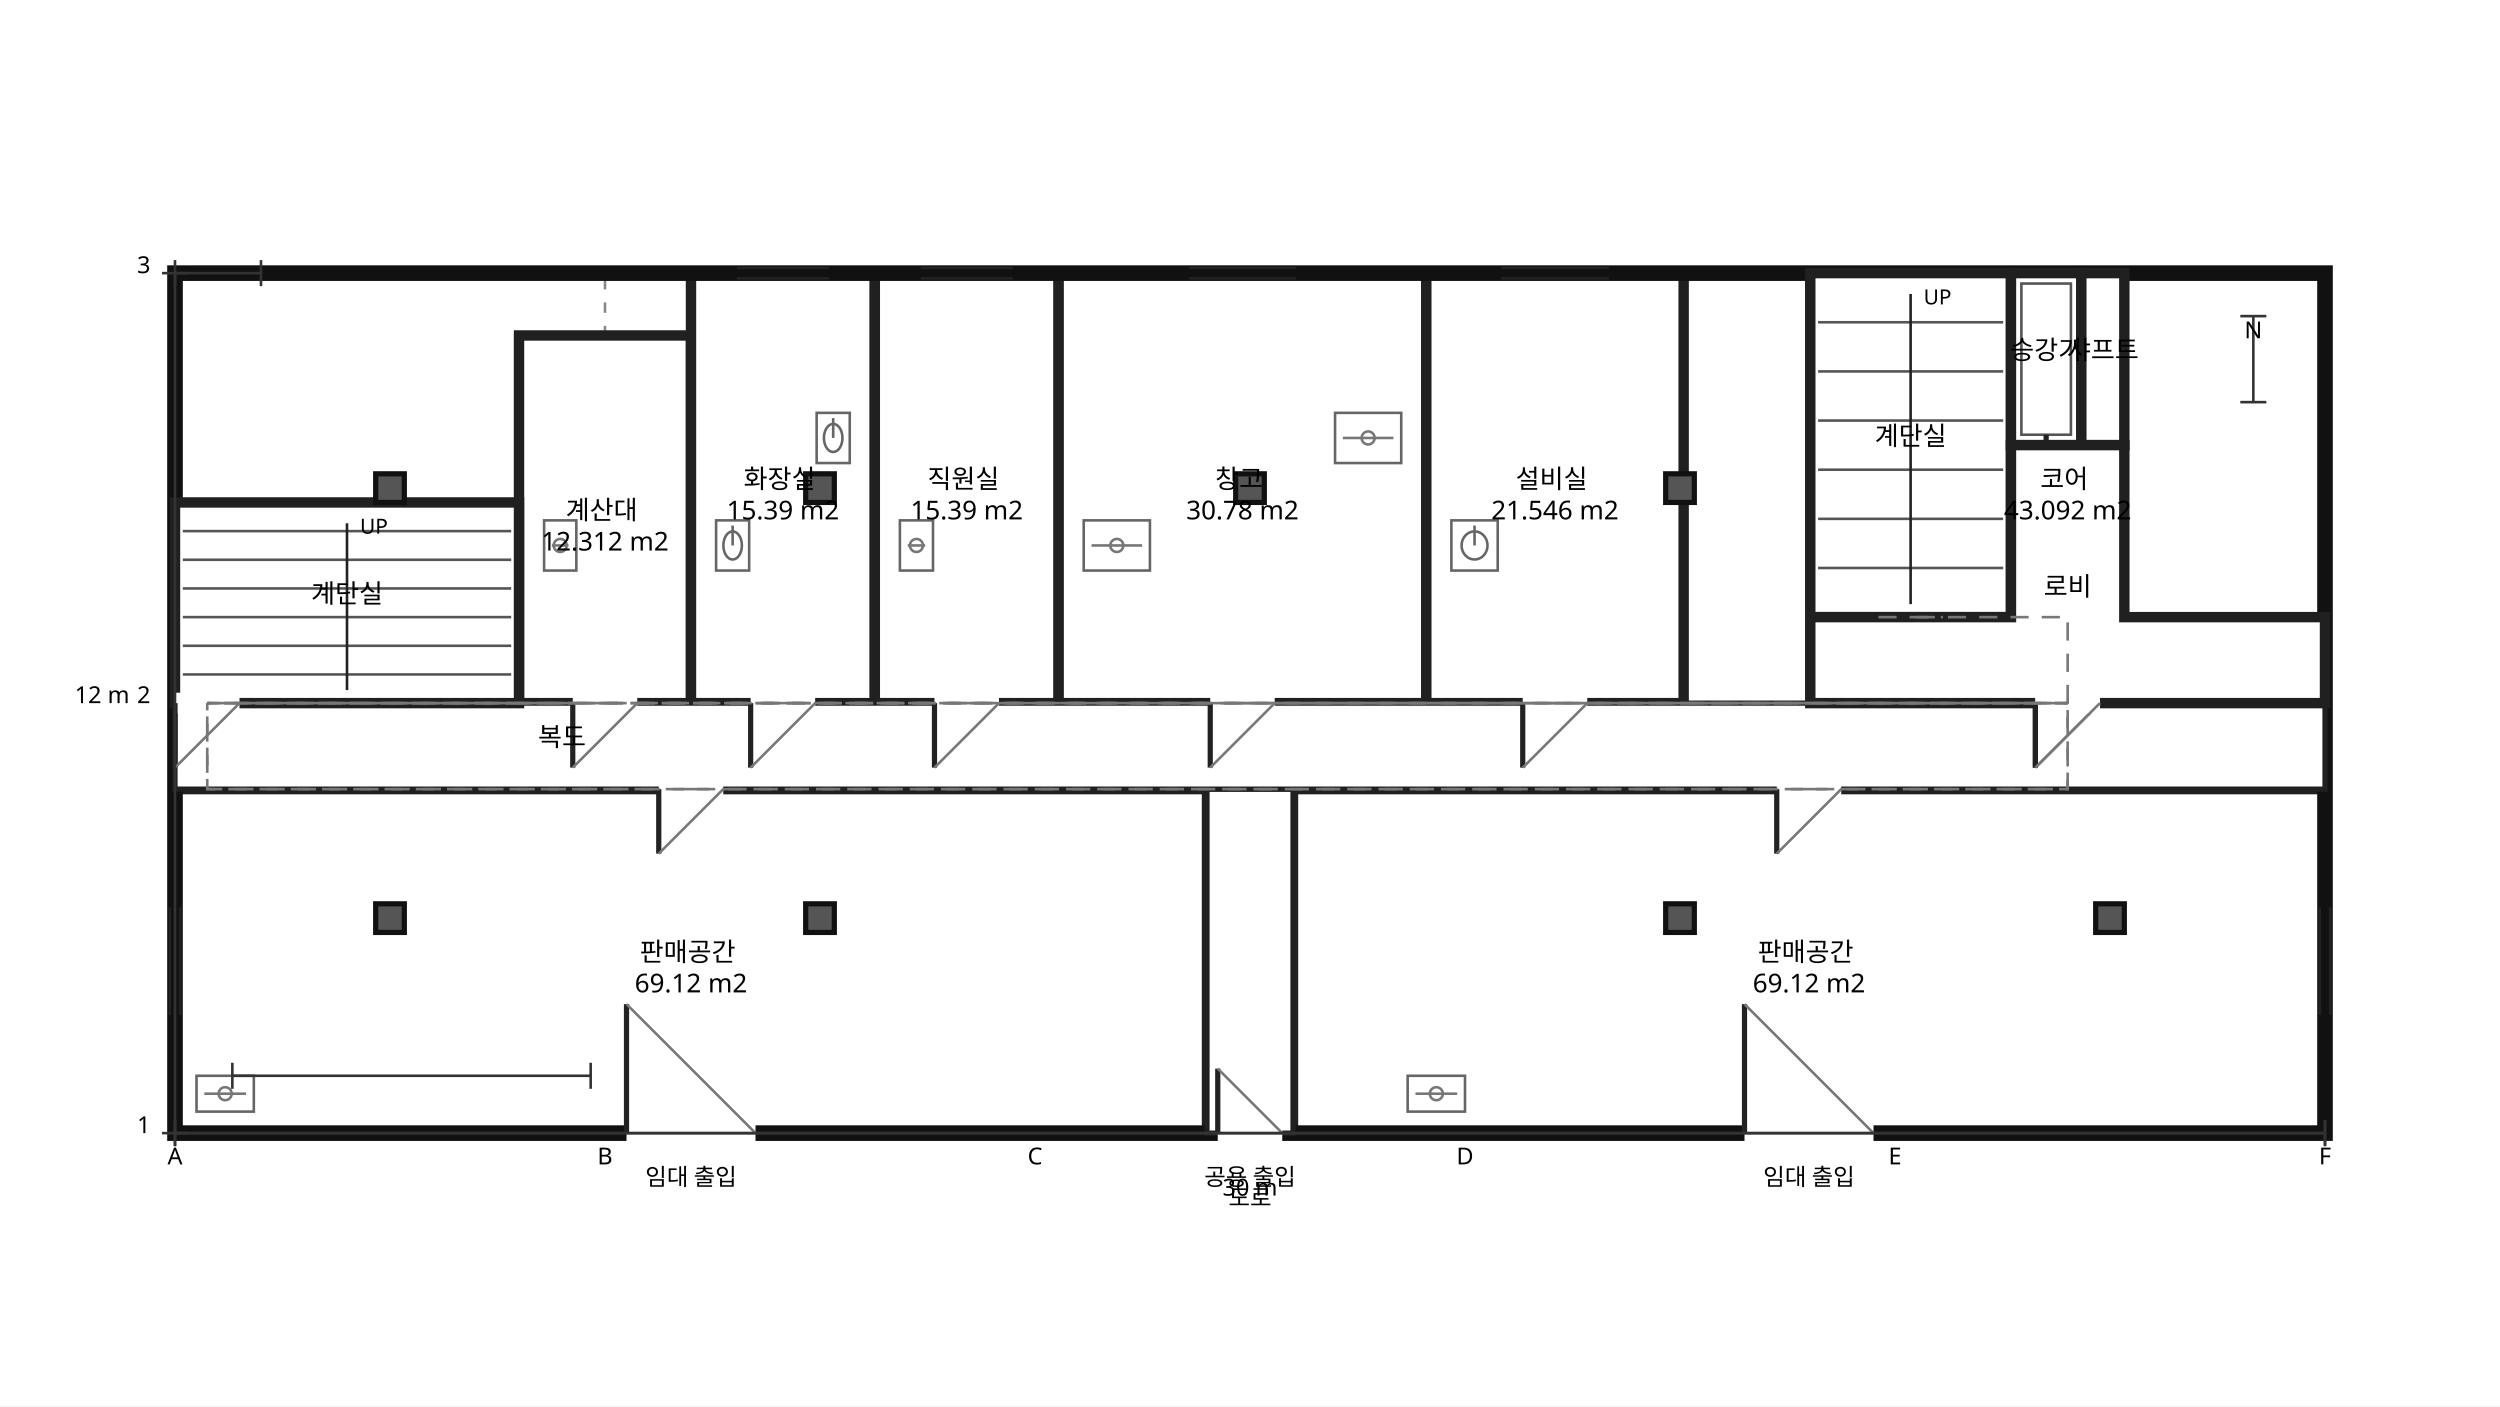
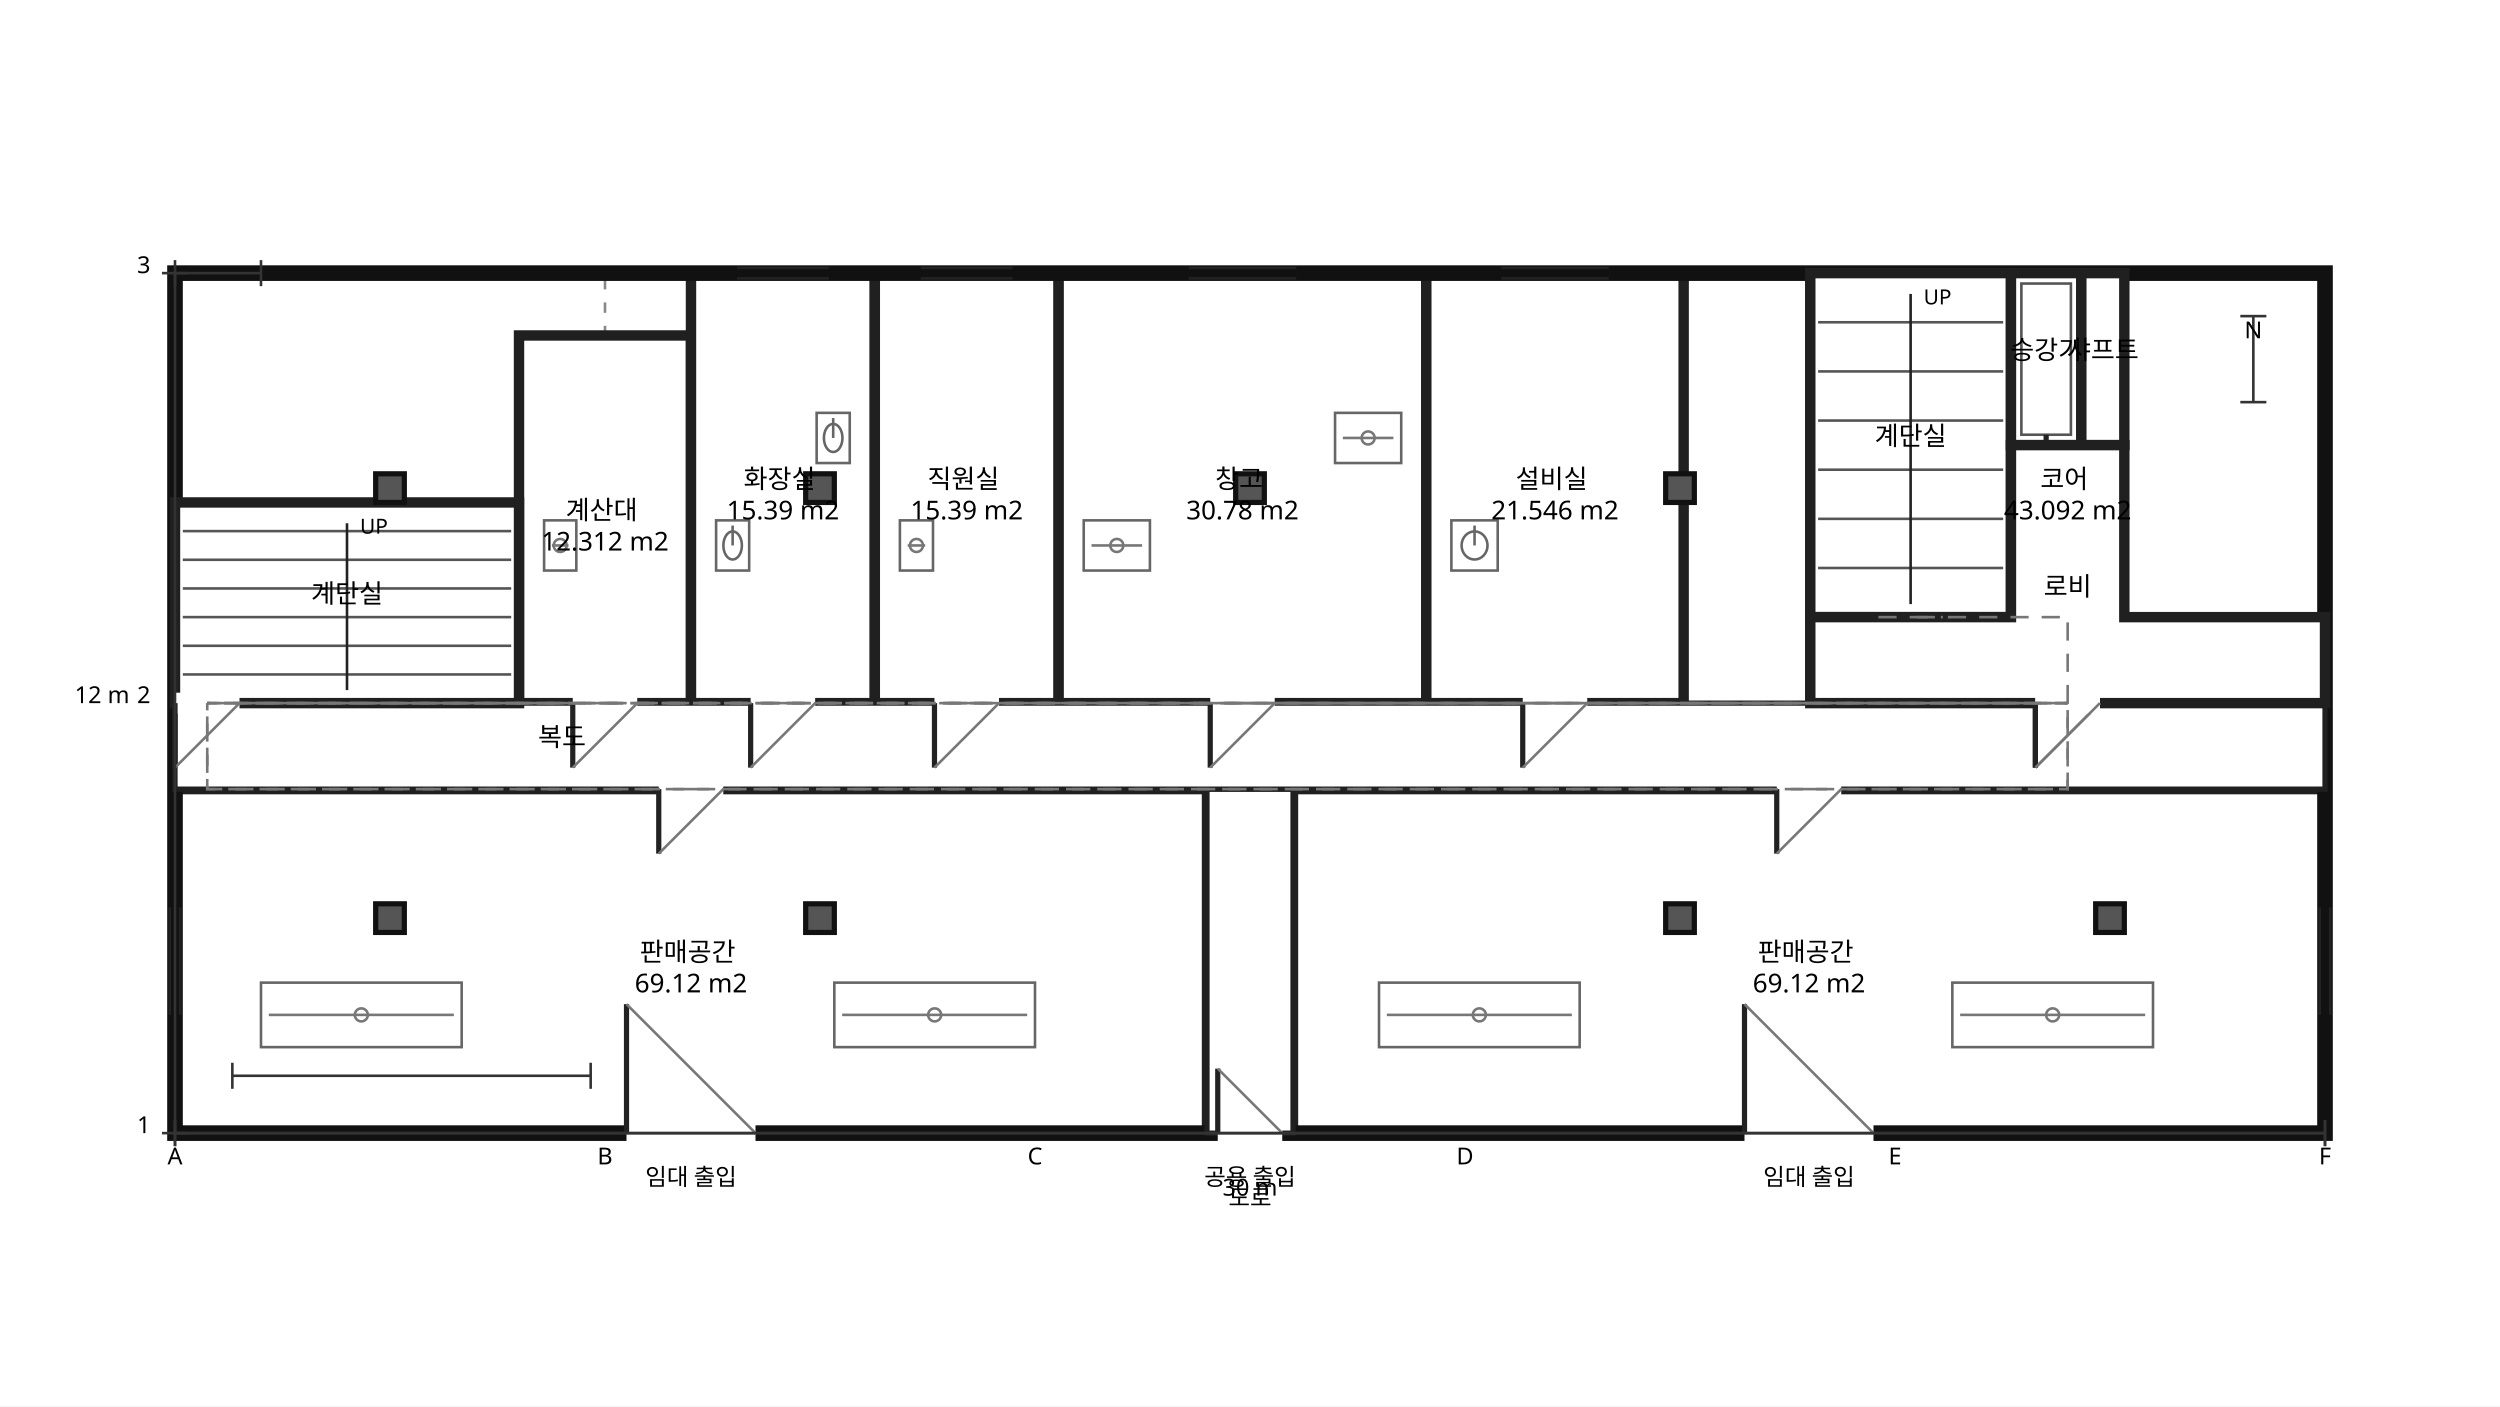
<svg xmlns="http://www.w3.org/2000/svg" width="100%" height="100%" viewBox="0 0 960 540">
  <rect width="100%" height="100%" fill="white" />
  <g data-layer="grid">
    <g data-id="grid-x-0" data-kind="grid" data-layer="grid">
      <polyline points="67.2,435.12 67.2,104.88" fill="none" stroke="#888888" stroke-width="1" stroke-dasharray="4 5" />
      <text x="67.2" y="447.12" font-family="Noto Sans KR, Malgun Gothic, sans-serif" font-size="9" text-anchor="middle">A</text>
    </g>
    <g data-id="grid-x-1" data-kind="grid" data-layer="grid">
      <polyline points="232.32,435.12 232.32,104.88" fill="none" stroke="#888888" stroke-width="1" stroke-dasharray="4 5" />
      <text x="232.32" y="447.12" font-family="Noto Sans KR, Malgun Gothic, sans-serif" font-size="9" text-anchor="middle">B</text>
    </g>
    <g data-id="grid-x-2" data-kind="grid" data-layer="grid">
      <polyline points="397.44,435.12 397.44,104.88" fill="none" stroke="#888888" stroke-width="1" stroke-dasharray="4 5" />
      <text x="397.44" y="447.12" font-family="Noto Sans KR, Malgun Gothic, sans-serif" font-size="9" text-anchor="middle">C</text>
    </g>
    <g data-id="grid-x-3" data-kind="grid" data-layer="grid">
      <polyline points="562.56,435.12 562.56,104.88" fill="none" stroke="#888888" stroke-width="1" stroke-dasharray="4 5" />
      <text x="562.56" y="447.12" font-family="Noto Sans KR, Malgun Gothic, sans-serif" font-size="9" text-anchor="middle">D</text>
    </g>
    <g data-id="grid-x-4" data-kind="grid" data-layer="grid">
      <polyline points="727.68,435.12 727.68,104.88" fill="none" stroke="#888888" stroke-width="1" stroke-dasharray="4 5" />
      <text x="727.68" y="447.12" font-family="Noto Sans KR, Malgun Gothic, sans-serif" font-size="9" text-anchor="middle">E</text>
    </g>
    <g data-id="grid-x-5" data-kind="grid" data-layer="grid">
      <polyline points="892.8,435.12 892.8,104.88" fill="none" stroke="#888888" stroke-width="1" stroke-dasharray="4 5" />
      <text x="892.8" y="447.12" font-family="Noto Sans KR, Malgun Gothic, sans-serif" font-size="9" text-anchor="middle">F</text>
    </g>
    <g data-id="grid-y-0" data-kind="grid" data-layer="grid">
      <polyline points="67.2,435.12 892.8,435.12" fill="none" stroke="#888888" stroke-width="1" stroke-dasharray="4 5" />
      <text x="55.2" y="435.12" font-family="Noto Sans KR, Malgun Gothic, sans-serif" font-size="9" text-anchor="middle">1</text>
    </g>
    <g data-id="grid-y-1" data-kind="grid" data-layer="grid">
      <polyline points="67.2,270.0 892.8,270.0" fill="none" stroke="#888888" stroke-width="1" stroke-dasharray="4 5" />
      <text x="55.2" y="270.0" font-family="Noto Sans KR, Malgun Gothic, sans-serif" font-size="9" text-anchor="middle">2</text>
    </g>
    <g data-id="grid-y-2" data-kind="grid" data-layer="grid">
      <polyline points="67.2,104.88 892.8,104.88" fill="none" stroke="#888888" stroke-width="1" stroke-dasharray="4 5" />
      <text x="55.2" y="104.88" font-family="Noto Sans KR, Malgun Gothic, sans-serif" font-size="9" text-anchor="middle">3</text>
    </g>
  </g>
  <g data-layer="rooms">
    <polygon data-id="sales_a" data-kind="room" data-layer="rooms" points="67.2,435.12 463.49,435.12 463.49,303.02 67.2,303.02" fill="white" stroke="#202020" stroke-width="4" />
    <polygon data-id="sales_b" data-kind="room" data-layer="rooms" points="496.51,435.12 892.8,435.12 892.8,303.02 496.51,303.02" fill="white" stroke="#202020" stroke-width="4" />
    <polygon data-id="core" data-kind="room" data-layer="rooms" points="695.15,270.0 892.8,270.0 892.8,104.88 695.15,104.88" fill="white" stroke="#202020" stroke-width="4" />
    <polygon data-id="checkout" data-kind="room" data-layer="rooms" points="199.3,270.0 265.34,270.0 265.34,128.82 199.3,128.82" fill="white" stroke="#202020" stroke-width="4" />
    <polygon data-id="restroom" data-kind="room" data-layer="rooms" points="265.34,270.0 335.93,270.0 335.93,104.88 265.34,104.88" fill="white" stroke="#202020" stroke-width="4" />
    <polygon data-id="staff" data-kind="room" data-layer="rooms" points="335.93,270.0 406.52,270.0 406.52,104.88 335.93,104.88" fill="white" stroke="#202020" stroke-width="4" />
    <polygon data-id="stock" data-kind="room" data-layer="rooms" points="406.52,270.0 547.7,270.0 547.7,104.88 406.52,104.88" fill="white" stroke="#202020" stroke-width="4" />
    <polygon data-id="utility" data-kind="room" data-layer="rooms" points="547.7,270.0 646.52,270.0 646.52,104.88 547.7,104.88" fill="white" stroke="#202020" stroke-width="4" />
  </g>
  <polygon data-id="floor-boundary" data-kind="boundary" data-layer="rooms" points="67.2,435.12 892.8,435.12 892.8,104.88 67.2,104.88" fill="none" stroke="#111111" stroke-width="6" />
  <g data-layer="circulation">
    <polygon data-id="corridor-spine" data-kind="circulation" data-layer="circulation" points="463.49,435.12 496.51,435.12 496.51,303.02 463.49,303.02" fill="white" stroke="#202020" stroke-width="2" />
    <polygon data-id="corridor-branch" data-kind="circulation" data-layer="circulation" points="67.2,303.02 892.8,303.02 892.8,270.0 67.2,270.0" fill="white" stroke="#202020" stroke-width="2" />
  </g>
  <g data-layer="core">
    <polygon data-id="core-stair-1" data-kind="stair" data-layer="core" points="695.15,236.98 772.21,236.98 772.21,104.88 695.15,104.88" fill="white" stroke="#202020" stroke-width="4" />
    <g data-symbol="stair-treads">
      <line x1="698.15" y1="123.751" x2="769.21" y2="123.751" stroke="#555555" stroke-width="1" />
      <line x1="698.15" y1="142.623" x2="769.21" y2="142.623" stroke="#555555" stroke-width="1" />
      <line x1="698.15" y1="161.494" x2="769.21" y2="161.494" stroke="#555555" stroke-width="1" />
      <line x1="698.15" y1="180.366" x2="769.21" y2="180.366" stroke="#555555" stroke-width="1" />
      <line x1="698.15" y1="199.237" x2="769.21" y2="199.237" stroke="#555555" stroke-width="1" />
      <line x1="698.15" y1="218.109" x2="769.21" y2="218.109" stroke="#555555" stroke-width="1" />
      <line x1="733.68" y1="231.98" x2="733.68" y2="112.88" stroke="#222222" stroke-width="1" />
      <text x="738.68" y="116.88" font-family="Noto Sans KR, Malgun Gothic, sans-serif" font-size="8">UP</text>
    </g>
    <polygon data-id="remote-stair-2" data-kind="stair" data-layer="core" points="67.2,270.0 199.3,270.0 199.3,192.94 67.2,192.94" fill="white" stroke="#202020" stroke-width="4" />
    <g data-symbol="stair-treads">
      <line x1="70.2" y1="203.949" x2="196.3" y2="203.949" stroke="#555555" stroke-width="1" />
      <line x1="70.2" y1="214.957" x2="196.3" y2="214.957" stroke="#555555" stroke-width="1" />
      <line x1="70.2" y1="225.966" x2="196.3" y2="225.966" stroke="#555555" stroke-width="1" />
      <line x1="70.2" y1="236.974" x2="196.3" y2="236.974" stroke="#555555" stroke-width="1" />
      <line x1="70.2" y1="247.983" x2="196.3" y2="247.983" stroke="#555555" stroke-width="1" />
      <line x1="70.2" y1="258.991" x2="196.3" y2="258.991" stroke="#555555" stroke-width="1" />
      <line x1="133.25" y1="265.0" x2="133.25" y2="200.94" stroke="#222222" stroke-width="1" />
      <text x="138.25" y="204.94" font-family="Noto Sans KR, Malgun Gothic, sans-serif" font-size="8">UP</text>
    </g>
    <polygon data-id="core-elevator" data-kind="elevator" data-layer="core" points="772.21,170.93 799.23,170.93 799.23,104.88 772.21,104.88" fill="white" stroke="#202020" stroke-width="4" />
    <g data-symbol="elevator-car">
      <rect x="776.21" y="108.88" width="19.02" height="58.05" fill="none" stroke="#555555" stroke-width="1" />
      <line x1="785.72" y1="166.93" x2="785.72" y2="170.93" stroke="#222222" stroke-width="2" />
    </g>
    <polygon data-id="core-shaft" data-kind="shaft" data-layer="core" points="799.23,170.93 815.74,170.93 815.74,104.88 799.23,104.88" fill="white" stroke="#202020" stroke-width="4" />
    <polygon data-id="core-lobby" data-kind="lobby" data-layer="core" points="695.15,270.0 892.8,270.0 892.8,236.98 815.74,236.98 815.74,170.93 772.21,170.93 772.21,236.98 695.15,236.98" fill="white" stroke="#202020" stroke-width="4" />
  </g>
  <g data-layer="structure">
    <polygon data-id="column-1" data-kind="column" data-layer="structure" points="144.26,358.06 155.26,358.06 155.26,347.06 144.26,347.06" fill="#555555" stroke="#111111" stroke-width="2" />
    <polygon data-id="column-2" data-kind="column" data-layer="structure" points="144.26,192.94 155.26,192.94 155.26,181.94 144.26,181.94" fill="#555555" stroke="#111111" stroke-width="2" />
    <polygon data-id="column-3" data-kind="column" data-layer="structure" points="309.38,358.06 320.38,358.06 320.38,347.06 309.38,347.06" fill="#555555" stroke="#111111" stroke-width="2" />
    <polygon data-id="column-4" data-kind="column" data-layer="structure" points="309.38,192.94 320.38,192.94 320.38,181.94 309.38,181.94" fill="#555555" stroke="#111111" stroke-width="2" />
    <polygon data-id="column-5" data-kind="column" data-layer="structure" points="474.5,192.94 485.5,192.94 485.5,181.94 474.5,181.94" fill="#555555" stroke="#111111" stroke-width="2" />
    <polygon data-id="column-6" data-kind="column" data-layer="structure" points="639.62,358.06 650.62,358.06 650.62,347.06 639.62,347.06" fill="#555555" stroke="#111111" stroke-width="2" />
    <polygon data-id="column-7" data-kind="column" data-layer="structure" points="639.62,192.94 650.62,192.94 650.62,181.94 639.62,181.94" fill="#555555" stroke="#111111" stroke-width="2" />
    <polygon data-id="column-8" data-kind="column" data-layer="structure" points="804.74,358.06 815.74,358.06 815.74,347.06 804.74,347.06" fill="#555555" stroke="#111111" stroke-width="2" />
  </g>
  <g data-layer="envelope">
    <g data-id="sales_a-commercial-entrance" data-kind="entrance" data-layer="envelope" data-symbol="entrance-door">
      <polyline points="240.58,435.12 290.11,435.12" fill="none" stroke="white" stroke-width="8" />
      <line x1="240.58" y1="435.12" x2="240.58" y2="385.59" stroke="#222222" stroke-width="2" />
      <path d="M 290.11 435.12 Q 262.869 407.879 240.58 385.59" fill="none" stroke="#777777" stroke-width="1" />
      <text x="265.345" y="455.12" font-family="Noto Sans KR, Malgun Gothic, sans-serif" font-size="9" text-anchor="middle">임대 출입</text>
    </g>
    <g data-id="sales_b-commercial-entrance" data-kind="entrance" data-layer="envelope" data-symbol="entrance-door">
      <polyline points="669.89,435.12 719.42,435.12" fill="none" stroke="white" stroke-width="8" />
      <line x1="669.89" y1="435.12" x2="669.89" y2="385.59" stroke="#222222" stroke-width="2" />
      <path d="M 719.42 435.12 Q 692.178 407.879 669.89 385.59" fill="none" stroke="#777777" stroke-width="1" />
      <text x="694.655" y="455.12" font-family="Noto Sans KR, Malgun Gothic, sans-serif" font-size="9" text-anchor="middle">임대 출입</text>
    </g>
    <g data-id="core-public-entrance" data-kind="entrance" data-layer="envelope" data-symbol="entrance-door">
      <polyline points="467.62,435.12 492.38,435.12" fill="none" stroke="white" stroke-width="8" />
      <line x1="467.62" y1="435.12" x2="467.62" y2="410.36" stroke="#222222" stroke-width="2" />
      <path d="M 492.38 435.12 Q 478.762 421.502 467.62 410.36" fill="none" stroke="#777777" stroke-width="1" />
      <text x="480.0" y="455.12" font-family="Noto Sans KR, Malgun Gothic, sans-serif" font-size="9" text-anchor="middle">공용 출입</text>
    </g>
    <g data-id="sales_a-window" data-kind="window" data-layer="envelope" data-symbol="window-double-line">
      <polyline points="65.2,389.71 65.2,348.43" fill="none" stroke="#222222" stroke-width="1" />
      <polyline points="69.2,389.71 69.2,348.43" fill="none" stroke="#222222" stroke-width="1" />
    </g>
    <g data-id="sales_b-window" data-kind="window" data-layer="envelope" data-symbol="window-double-line">
      <polyline points="890.8,389.71 890.8,348.43" fill="none" stroke="#222222" stroke-width="1" />
      <polyline points="894.8,389.71 894.8,348.43" fill="none" stroke="#222222" stroke-width="1" />
    </g>
    <g data-id="restroom-window" data-kind="window" data-layer="envelope" data-symbol="window-double-line">
      <polyline points="282.99,102.88 318.29,102.88" fill="none" stroke="#222222" stroke-width="1" />
      <polyline points="282.99,106.88 318.29,106.88" fill="none" stroke="#222222" stroke-width="1" />
    </g>
    <g data-id="staff-window" data-kind="window" data-layer="envelope" data-symbol="window-double-line">
      <polyline points="353.58,102.88 388.87,102.88" fill="none" stroke="#222222" stroke-width="1" />
      <polyline points="353.58,106.88 388.87,106.88" fill="none" stroke="#222222" stroke-width="1" />
    </g>
    <g data-id="stock-window" data-kind="window" data-layer="envelope" data-symbol="window-double-line">
      <polyline points="456.47,102.88 497.75,102.88" fill="none" stroke="#222222" stroke-width="1" />
      <polyline points="456.47,106.88 497.75,106.88" fill="none" stroke="#222222" stroke-width="1" />
    </g>
    <g data-id="utility-window" data-kind="window" data-layer="envelope" data-symbol="window-double-line">
      <polyline points="576.47,102.88 617.75,102.88" fill="none" stroke="#222222" stroke-width="1" />
      <polyline points="576.47,106.88 617.75,106.88" fill="none" stroke="#222222" stroke-width="1" />
    </g>
  </g>
  <g data-layer="door-openings">
    <g data-id="protected-exit-1" data-kind="protected_exit" data-layer="door-openings" data-symbol="door-swing">
      <polyline points="781.59,270.0 806.36,270.0" fill="none" stroke="white" stroke-width="8" />
      <line x1="781.59" y1="270.0" x2="781.59" y2="294.77" stroke="#222222" stroke-width="2" />
      <path d="M 806.36 270.0 Q 792.736 283.623 781.59 294.77" fill="none" stroke="#777777" stroke-width="1" />
    </g>
    <g data-id="protected-exit-2" data-kind="protected_exit" data-layer="door-openings" data-symbol="door-swing">
      <polyline points="67.2,270.0 91.97,270.0" fill="none" stroke="white" stroke-width="8" />
      <line x1="67.2" y1="270.0" x2="67.2" y2="294.77" stroke="#222222" stroke-width="2" />
      <path d="M 91.97 270.0 Q 78.347 283.623 67.2 294.77" fill="none" stroke="#777777" stroke-width="1" />
    </g>
    <g data-id="sales_a-door" data-kind="door-opening" data-layer="door-openings" data-symbol="door-swing" aria-label="sales_a door clear width 0.9 m">
      <polyline points="252.96,303.02 277.73,303.02" fill="none" stroke="white" stroke-width="8" />
      <line x1="252.96" y1="303.02" x2="252.96" y2="327.79" stroke="#222222" stroke-width="2" />
      <path d="M 277.73 303.02 Q 264.106 316.643 252.96 327.79" fill="none" stroke="#777777" stroke-width="1" />
    </g>
    <g data-id="sales_b-door" data-kind="door-opening" data-layer="door-openings" data-symbol="door-swing" aria-label="sales_b door clear width 0.9 m">
      <polyline points="682.27,303.02 707.04,303.02" fill="none" stroke="white" stroke-width="8" />
      <line x1="682.27" y1="303.02" x2="682.27" y2="327.79" stroke="#222222" stroke-width="2" />
      <path d="M 707.04 303.02 Q 693.416 316.643 682.27 327.79" fill="none" stroke="#777777" stroke-width="1" />
    </g>
    <g data-id="core-door" data-kind="door-opening" data-layer="door-openings" data-symbol="door-swing" aria-label="core door clear width 0.9 m">
      <polyline points="781.59,270.0 806.36,270.0" fill="none" stroke="white" stroke-width="8" />
      <line x1="781.59" y1="270.0" x2="781.59" y2="294.77" stroke="#222222" stroke-width="2" />
      <path d="M 806.36 270.0 Q 792.736 283.623 781.59 294.77" fill="none" stroke="#777777" stroke-width="1" />
    </g>
    <g data-id="checkout-door" data-kind="door-opening" data-layer="door-openings" data-symbol="door-swing" aria-label="checkout door clear width 0.9 m">
      <polyline points="219.94,270.0 244.7,270.0" fill="none" stroke="white" stroke-width="8" />
      <line x1="219.94" y1="270.0" x2="219.94" y2="294.76" stroke="#222222" stroke-width="2" />
      <path d="M 244.7 270.0 Q 231.082 283.618 219.94 294.76" fill="none" stroke="#777777" stroke-width="1" />
    </g>
    <g data-id="restroom-door" data-kind="door-opening" data-layer="door-openings" data-symbol="door-swing" aria-label="restroom door clear width 0.9 m">
      <polyline points="288.25,270.0 313.02,270.0" fill="none" stroke="white" stroke-width="8" />
      <line x1="288.25" y1="270.0" x2="288.25" y2="294.77" stroke="#222222" stroke-width="2" />
      <path d="M 313.02 270.0 Q 299.397 283.623 288.25 294.77" fill="none" stroke="#777777" stroke-width="1" />
    </g>
    <g data-id="staff-door" data-kind="door-opening" data-layer="door-openings" data-symbol="door-swing" aria-label="staff door clear width 0.9 m">
      <polyline points="358.84,270.0 383.61,270.0" fill="none" stroke="white" stroke-width="8" />
      <line x1="358.84" y1="270.0" x2="358.84" y2="294.77" stroke="#222222" stroke-width="2" />
      <path d="M 383.61 270.0 Q 369.986 283.624 358.84 294.77" fill="none" stroke="#777777" stroke-width="1" />
    </g>
    <g data-id="stock-door" data-kind="door-opening" data-layer="door-openings" data-symbol="door-swing" aria-label="stock door clear width 0.9 m">
      <polyline points="464.73,270.0 489.49,270.0" fill="none" stroke="white" stroke-width="8" />
      <line x1="464.73" y1="270.0" x2="464.73" y2="294.76" stroke="#222222" stroke-width="2" />
      <path d="M 489.49 270.0 Q 475.872 283.618 464.73 294.76" fill="none" stroke="#777777" stroke-width="1" />
    </g>
    <g data-id="utility-door" data-kind="door-opening" data-layer="door-openings" data-symbol="door-swing" aria-label="utility door clear width 0.9 m">
      <polyline points="584.73,270.0 609.5,270.0" fill="none" stroke="white" stroke-width="8" />
      <line x1="584.73" y1="270.0" x2="584.73" y2="294.77" stroke="#222222" stroke-width="2" />
      <path d="M 609.5 270.0 Q 595.876 283.623 584.73 294.77" fill="none" stroke="#777777" stroke-width="1" />
    </g>
  </g>
  <g data-layer="furniture">
-     <polygon data-id="sales_a-sales_shelf-1" data-kind="sales_shelf" data-layer="furniture" points="75.46,426.86 97.47,426.86 97.47,413.1 75.46,413.1" fill="white" stroke="#666666" stroke-width="1" />
-     <g data-symbol="furniture">
-       <line x1="78.46" y1="419.98" x2="94.47" y2="419.98" stroke="#777777" stroke-width="1" />
-       <circle cx="86.465" cy="419.98" r="2.5" fill="none" stroke="#777777" stroke-width="1" />
-     </g>
-     <polygon data-id="sales_b-sales_shelf-2" data-kind="sales_shelf" data-layer="furniture" points="540.54,426.86 562.56,426.86 562.56,413.1 540.54,413.1" fill="white" stroke="#666666" stroke-width="1" />
-     <g data-symbol="furniture">
-       <line x1="543.54" y1="419.98" x2="559.56" y2="419.98" stroke="#777777" stroke-width="1" />
-       <circle cx="551.55" cy="419.98" r="2.5" fill="none" stroke="#777777" stroke-width="1" />
+     <polygon data-id="sales_a-sales_shelf-1" data-kind="sales_shelf" data-layer="furniture" points="100.22,402.1 177.28,402.1 177.28,377.33 100.22,377.33" fill="white" stroke="#666666" stroke-width="1" />
+     <g data-symbol="furniture">
+       <line x1="103.22" y1="389.715" x2="174.28" y2="389.715" stroke="#777777" stroke-width="1" />
+       <circle cx="138.75" cy="389.715" r="2.5" fill="none" stroke="#777777" stroke-width="1" />
+     </g>
+     <polygon data-id="sales_a-sales_shelf-2" data-kind="sales_shelf" data-layer="furniture" points="320.38,402.1 397.44,402.1 397.44,377.33 320.38,377.33" fill="white" stroke="#666666" stroke-width="1" />
+     <g data-symbol="furniture">
+       <line x1="323.38" y1="389.715" x2="394.44" y2="389.715" stroke="#777777" stroke-width="1" />
+       <circle cx="358.91" cy="389.715" r="2.5" fill="none" stroke="#777777" stroke-width="1" />
+     </g>
+     <polygon data-id="sales_b-sales_shelf-3" data-kind="sales_shelf" data-layer="furniture" points="529.54,402.1 606.59,402.1 606.59,377.33 529.54,377.33" fill="white" stroke="#666666" stroke-width="1" />
+     <g data-symbol="furniture">
+       <line x1="532.54" y1="389.715" x2="603.59" y2="389.715" stroke="#777777" stroke-width="1" />
+       <circle cx="568.065" cy="389.715" r="2.5" fill="none" stroke="#777777" stroke-width="1" />
+     </g>
+     <polygon data-id="sales_b-sales_shelf-4" data-kind="sales_shelf" data-layer="furniture" points="749.7,402.1 826.75,402.1 826.75,377.33 749.7,377.33" fill="white" stroke="#666666" stroke-width="1" />
+     <g data-symbol="furniture">
+       <line x1="752.7" y1="389.715" x2="823.75" y2="389.715" stroke="#777777" stroke-width="1" />
+       <circle cx="788.225" cy="389.715" r="2.5" fill="none" stroke="#777777" stroke-width="1" />
    </g>
    <polygon data-id="checkout-checkout_counter-1" data-kind="checkout_counter" data-layer="furniture" points="208.93,219.09 221.31,219.09 221.31,199.82 208.93,199.82" fill="white" stroke="#666666" stroke-width="1" />
    <g data-symbol="furniture">
      <line x1="211.93" y1="209.455" x2="218.31" y2="209.455" stroke="#777777" stroke-width="1" />
      <circle cx="215.12" cy="209.455" r="2.5" fill="none" stroke="#777777" stroke-width="1" />
    </g>
    <polygon data-id="staff-staff_table-1" data-kind="staff_table" data-layer="furniture" points="345.56,219.09 358.27,219.09 358.27,199.82 345.56,199.82" fill="white" stroke="#666666" stroke-width="1" />
    <g data-symbol="furniture">
      <line x1="348.56" y1="209.455" x2="355.27" y2="209.455" stroke="#777777" stroke-width="1" />
      <circle cx="351.915" cy="209.455" r="2.5" fill="none" stroke="#777777" stroke-width="1" />
    </g>
    <polygon data-id="stock-stock_rack-1" data-kind="stock_rack" data-layer="furniture" points="416.15,219.09 441.57,219.09 441.57,199.82 416.15,199.82" fill="white" stroke="#666666" stroke-width="1" />
    <g data-symbol="furniture">
      <line x1="419.15" y1="209.455" x2="438.57" y2="209.455" stroke="#777777" stroke-width="1" />
      <circle cx="428.86" cy="209.455" r="2.5" fill="none" stroke="#777777" stroke-width="1" />
    </g>
    <polygon data-id="stock-stock_rack-2" data-kind="stock_rack" data-layer="furniture" points="512.66,177.81 538.07,177.81 538.07,158.54 512.66,158.54" fill="white" stroke="#666666" stroke-width="1" />
    <g data-symbol="furniture">
      <line x1="515.66" y1="168.175" x2="535.07" y2="168.175" stroke="#777777" stroke-width="1" />
      <circle cx="525.365" cy="168.175" r="2.5" fill="none" stroke="#777777" stroke-width="1" />
    </g>
  </g>
  <g data-layer="fixtures">
    <polygon data-id="restroom-wc-1" data-kind="wc" data-layer="fixtures" points="274.98,219.09 287.68,219.09 287.68,199.82 274.98,199.82" fill="white" stroke="#666666" stroke-width="1" />
    <g data-symbol="fixture">
      <ellipse cx="281.33" cy="209.455" rx="3.556" ry="5.396" fill="none" stroke="#666666" stroke-width="1" />
      <line x1="281.33" y1="201.82" x2="281.33" y2="209.455" stroke="#666666" stroke-width="1" />
    </g>
    <polygon data-id="restroom-lavatory-1" data-kind="lavatory" data-layer="fixtures" points="313.59,177.81 326.3,177.81 326.3,158.54 313.59,158.54" fill="white" stroke="#666666" stroke-width="1" />
    <g data-symbol="fixture">
      <ellipse cx="319.945" cy="168.175" rx="3.559" ry="5.396" fill="none" stroke="#666666" stroke-width="1" />
      <line x1="319.945" y1="160.54" x2="319.945" y2="168.175" stroke="#666666" stroke-width="1" />
    </g>
    <polygon data-id="utility-utility_equipment-1" data-kind="utility_equipment" data-layer="fixtures" points="557.33,219.09 575.12,219.09 575.12,199.82 557.33,199.82" fill="white" stroke="#666666" stroke-width="1" />
    <g data-symbol="fixture">
      <ellipse cx="566.225" cy="209.455" rx="4.981" ry="5.396" fill="none" stroke="#666666" stroke-width="1" />
      <line x1="566.225" y1="201.82" x2="566.225" y2="209.455" stroke="#666666" stroke-width="1" />
    </g>
  </g>
  <g data-layer="egress">
    <g data-id="core-stair-door-1" data-kind="stair_door" data-layer="egress">
      <polyline points="721.3,236.98 746.06,236.98" fill="none" stroke="#777777" stroke-width="1" stroke-dasharray="7 5" />
    </g>
    <g data-id="core-lobby-route-1" data-kind="lobby_route" data-layer="egress">
      <polyline points="793.98,270.0 793.98,236.98 733.68,236.98" fill="none" stroke="#777777" stroke-width="1" stroke-dasharray="7 5" />
    </g>
    <g data-id="sales_a-route-1" data-kind="egress_route" data-layer="egress">
      <polyline points="265.34,303.02 793.98,303.02 793.98,270.0" fill="none" stroke="#777777" stroke-width="1" stroke-dasharray="7 5" />
    </g>
    <g data-id="sales_a-route-2" data-kind="egress_route" data-layer="egress">
      <polyline points="265.34,303.02 79.58,303.02 79.58,270.0" fill="none" stroke="#777777" stroke-width="1" stroke-dasharray="7 5" />
    </g>
    <g data-id="sales_b-route-1" data-kind="egress_route" data-layer="egress">
      <polyline points="694.66,303.02 793.98,303.02 793.98,270.0" fill="none" stroke="#777777" stroke-width="1" stroke-dasharray="7 5" />
    </g>
    <g data-id="sales_b-route-2" data-kind="egress_route" data-layer="egress">
      <polyline points="694.66,303.02 79.58,303.02 79.58,270.0" fill="none" stroke="#777777" stroke-width="1" stroke-dasharray="7 5" />
    </g>
    <g data-id="checkout-route-1" data-kind="egress_route" data-layer="egress">
      <polyline points="232.32,270.0 793.98,270.0" fill="none" stroke="#777777" stroke-width="1" stroke-dasharray="7 5" />
    </g>
    <g data-id="checkout-route-2" data-kind="egress_route" data-layer="egress">
      <polyline points="232.32,270.0 79.58,270.0" fill="none" stroke="#777777" stroke-width="1" stroke-dasharray="7 5" />
    </g>
    <g data-id="restroom-route-1" data-kind="egress_route" data-layer="egress">
      <polyline points="300.64,270.0 793.98,270.0" fill="none" stroke="#777777" stroke-width="1" stroke-dasharray="7 5" />
    </g>
    <g data-id="restroom-route-2" data-kind="egress_route" data-layer="egress">
      <polyline points="300.64,270.0 79.58,270.0" fill="none" stroke="#777777" stroke-width="1" stroke-dasharray="7 5" />
    </g>
    <g data-id="staff-route-1" data-kind="egress_route" data-layer="egress">
      <polyline points="371.23,270.0 793.98,270.0" fill="none" stroke="#777777" stroke-width="1" stroke-dasharray="7 5" />
    </g>
    <g data-id="staff-route-2" data-kind="egress_route" data-layer="egress">
      <polyline points="371.23,270.0 79.58,270.0" fill="none" stroke="#777777" stroke-width="1" stroke-dasharray="7 5" />
    </g>
    <g data-id="stock-route-1" data-kind="egress_route" data-layer="egress">
      <polyline points="477.11,270.0 793.98,270.0" fill="none" stroke="#777777" stroke-width="1" stroke-dasharray="7 5" />
    </g>
    <g data-id="stock-route-2" data-kind="egress_route" data-layer="egress">
      <polyline points="477.11,270.0 79.58,270.0" fill="none" stroke="#777777" stroke-width="1" stroke-dasharray="7 5" />
    </g>
    <g data-id="utility-route-1" data-kind="egress_route" data-layer="egress">
      <polyline points="597.11,270.0 793.98,270.0" fill="none" stroke="#777777" stroke-width="1" stroke-dasharray="7 5" />
    </g>
    <g data-id="utility-route-2" data-kind="egress_route" data-layer="egress">
      <polyline points="597.11,270.0 79.58,270.0" fill="none" stroke="#777777" stroke-width="1" stroke-dasharray="7 5" />
    </g>
  </g>
  <g data-layer="dimensions">
    <g data-id="dimension-overall-width" data-kind="overall_width" data-layer="dimensions" data-symbol="dimension-chain">
      <polyline points="67.2,435.12 892.8,435.12" fill="none" stroke="#333333" stroke-width="1" />
      <line x1="67.2" y1="430.12" x2="67.2" y2="440.12" stroke="#333333" stroke-width="1" />
      <line x1="892.8" y1="430.12" x2="892.8" y2="440.12" stroke="#333333" stroke-width="1" />
      <text x="480.0" y="459.12" font-family="Noto Sans KR, Malgun Gothic, sans-serif" font-size="9" text-anchor="middle">30 m</text>
    </g>
    <g data-id="dimension-overall-depth" data-kind="overall_depth" data-layer="dimensions" data-symbol="dimension-chain">
      <polyline points="67.2,435.12 67.2,104.88" fill="none" stroke="#333333" stroke-width="1" />
      <line x1="62.2" y1="435.12" x2="72.2" y2="435.12" stroke="#333333" stroke-width="1" />
      <line x1="62.2" y1="104.88" x2="72.2" y2="104.88" stroke="#333333" stroke-width="1" />
      <text x="39.2" y="270.0" font-family="Noto Sans KR, Malgun Gothic, sans-serif" font-size="9" text-anchor="middle">12 m</text>
    </g>
    <g data-id="dimension-circulation-width" data-kind="circulation_width" data-layer="dimensions" data-symbol="dimension-chain">
      <polyline points="67.2,104.88 100.22,104.88" fill="none" stroke="#333333" stroke-width="1" />
      <line x1="67.2" y1="99.88" x2="67.2" y2="109.88" stroke="#333333" stroke-width="1" />
      <line x1="100.22" y1="99.88" x2="100.22" y2="109.88" stroke="#333333" stroke-width="1" />
    </g>
    <g data-id="north-arrow" data-kind="north_arrow" data-layer="dimensions" data-symbol="dimension-chain">
      <polyline points="865.28,154.42 865.28,121.39" fill="none" stroke="#333333" stroke-width="1" />
      <line x1="860.28" y1="154.42" x2="870.28" y2="154.42" stroke="#333333" stroke-width="1" />
      <line x1="860.28" y1="121.39" x2="870.28" y2="121.39" stroke="#333333" stroke-width="1" />
      <text x="865.28" y="129.905" font-family="Noto Sans KR, Malgun Gothic, sans-serif" font-size="9" text-anchor="middle">N</text>
    </g>
    <g data-id="scale-line" data-kind="scale_line" data-layer="dimensions" data-symbol="dimension-chain">
      <polyline points="89.22,413.1 226.82,413.1" fill="none" stroke="#333333" stroke-width="1" />
      <line x1="89.22" y1="408.1" x2="89.22" y2="418.1" stroke="#333333" stroke-width="1" />
      <line x1="226.82" y1="408.1" x2="226.82" y2="418.1" stroke="#333333" stroke-width="1" />
    </g>
    <g data-id="street-line" data-kind="street" data-layer="dimensions" data-symbol="dimension-chain">
      <polyline points="67.2,435.12 892.8,435.12" fill="none" stroke="#333333" stroke-width="1" />
      <line x1="67.2" y1="430.12" x2="67.2" y2="440.12" stroke="#333333" stroke-width="1" />
      <line x1="892.8" y1="430.12" x2="892.8" y2="440.12" stroke="#333333" stroke-width="1" />
      <text x="480.0" y="463.12" font-family="Noto Sans KR, Malgun Gothic, sans-serif" font-size="9" text-anchor="middle">도로</text>
    </g>
  </g>
  <g data-layer="text-labels">
    <text data-id="sales_a-label" data-kind="room-label" data-layer="text-labels" x="265.34" y="369.07" font-family="Noto Sans KR, Malgun Gothic, sans-serif" font-size="10" text-anchor="middle">
      <tspan x="265.34" dy="0">판매공간</tspan>
      <tspan x="265.34" dy="12">69.12 m2</tspan>
    </text>
    <text data-id="sales_b-label" data-kind="room-label" data-layer="text-labels" x="694.66" y="369.07" font-family="Noto Sans KR, Malgun Gothic, sans-serif" font-size="10" text-anchor="middle">
      <tspan x="694.66" dy="0">판매공간</tspan>
      <tspan x="694.66" dy="12">69.12 m2</tspan>
    </text>
    <text data-id="core-label" data-kind="room-label" data-layer="text-labels" x="793.98" y="187.44" font-family="Noto Sans KR, Malgun Gothic, sans-serif" font-size="10" text-anchor="middle">
      <tspan x="793.98" dy="0">코어</tspan>
      <tspan x="793.98" dy="12">43.092 m2</tspan>
    </text>
    <text data-id="checkout-label" data-kind="room-label" data-layer="text-labels" x="232.32" y="199.41" font-family="Noto Sans KR, Malgun Gothic, sans-serif" font-size="10" text-anchor="middle">
      <tspan x="232.32" dy="0">계산대</tspan>
      <tspan x="232.32" dy="12">12.312 m2</tspan>
    </text>
    <text data-id="restroom-label" data-kind="room-label" data-layer="text-labels" x="300.64" y="187.44" font-family="Noto Sans KR, Malgun Gothic, sans-serif" font-size="10" text-anchor="middle">
      <tspan x="300.64" dy="0">화장실</tspan>
      <tspan x="300.64" dy="12">15.39 m2</tspan>
    </text>
    <text data-id="staff-label" data-kind="room-label" data-layer="text-labels" x="371.23" y="187.44" font-family="Noto Sans KR, Malgun Gothic, sans-serif" font-size="10" text-anchor="middle">
      <tspan x="371.23" dy="0">직원실</tspan>
      <tspan x="371.23" dy="12">15.39 m2</tspan>
    </text>
    <text data-id="stock-label" data-kind="room-label" data-layer="text-labels" x="477.11" y="187.44" font-family="Noto Sans KR, Malgun Gothic, sans-serif" font-size="10" text-anchor="middle">
      <tspan x="477.11" dy="0">창고</tspan>
      <tspan x="477.11" dy="12">30.78 m2</tspan>
    </text>
    <text data-id="utility-label" data-kind="room-label" data-layer="text-labels" x="597.11" y="187.44" font-family="Noto Sans KR, Malgun Gothic, sans-serif" font-size="10" text-anchor="middle">
      <tspan x="597.11" dy="0">설비실</tspan>
      <tspan x="597.11" dy="12">21.546 m2</tspan>
    </text>
    <text data-id="corridor-branch-label" data-kind="circulation" data-layer="text-labels" x="215.81" y="286.51" font-family="Noto Sans KR, Malgun Gothic, sans-serif" font-size="10" text-anchor="middle">복도</text>
    <g data-id="sales_a-door-width-label" data-kind="door-width" data-layer="text-labels" />
    <g data-id="sales_b-door-width-label" data-kind="door-width" data-layer="text-labels" />
    <g data-id="core-door-width-label" data-kind="door-width" data-layer="text-labels" />
    <g data-id="checkout-door-width-label" data-kind="door-width" data-layer="text-labels" />
    <g data-id="restroom-door-width-label" data-kind="door-width" data-layer="text-labels" />
    <g data-id="staff-door-width-label" data-kind="door-width" data-layer="text-labels" />
    <g data-id="stock-door-width-label" data-kind="door-width" data-layer="text-labels" />
    <g data-id="utility-door-width-label" data-kind="door-width" data-layer="text-labels" />
    <text data-id="core-stair-1-label" data-kind="core-label" data-layer="text-labels" x="733.68" y="170.93" font-family="Noto Sans KR, Malgun Gothic, sans-serif" font-size="10" text-anchor="middle">계단실</text>
    <text data-id="remote-stair-2-label" data-kind="core-label" data-layer="text-labels" x="133.25" y="231.47" font-family="Noto Sans KR, Malgun Gothic, sans-serif" font-size="10" text-anchor="middle">계단실</text>
    <text data-id="core-elevator-label" data-kind="core-label" data-layer="text-labels" x="785.72" y="137.9" font-family="Noto Sans KR, Malgun Gothic, sans-serif" font-size="10" text-anchor="middle">승강기</text>
    <text data-id="core-shaft-label" data-kind="core-label" data-layer="text-labels" x="807.49" y="137.9" font-family="Noto Sans KR, Malgun Gothic, sans-serif" font-size="10" text-anchor="middle">샤프트</text>
    <text data-id="core-lobby-label" data-kind="core-label" data-layer="text-labels" x="793.98" y="228.72" font-family="Noto Sans KR, Malgun Gothic, sans-serif" font-size="10" text-anchor="middle">로비</text>
  </g>
</svg>
